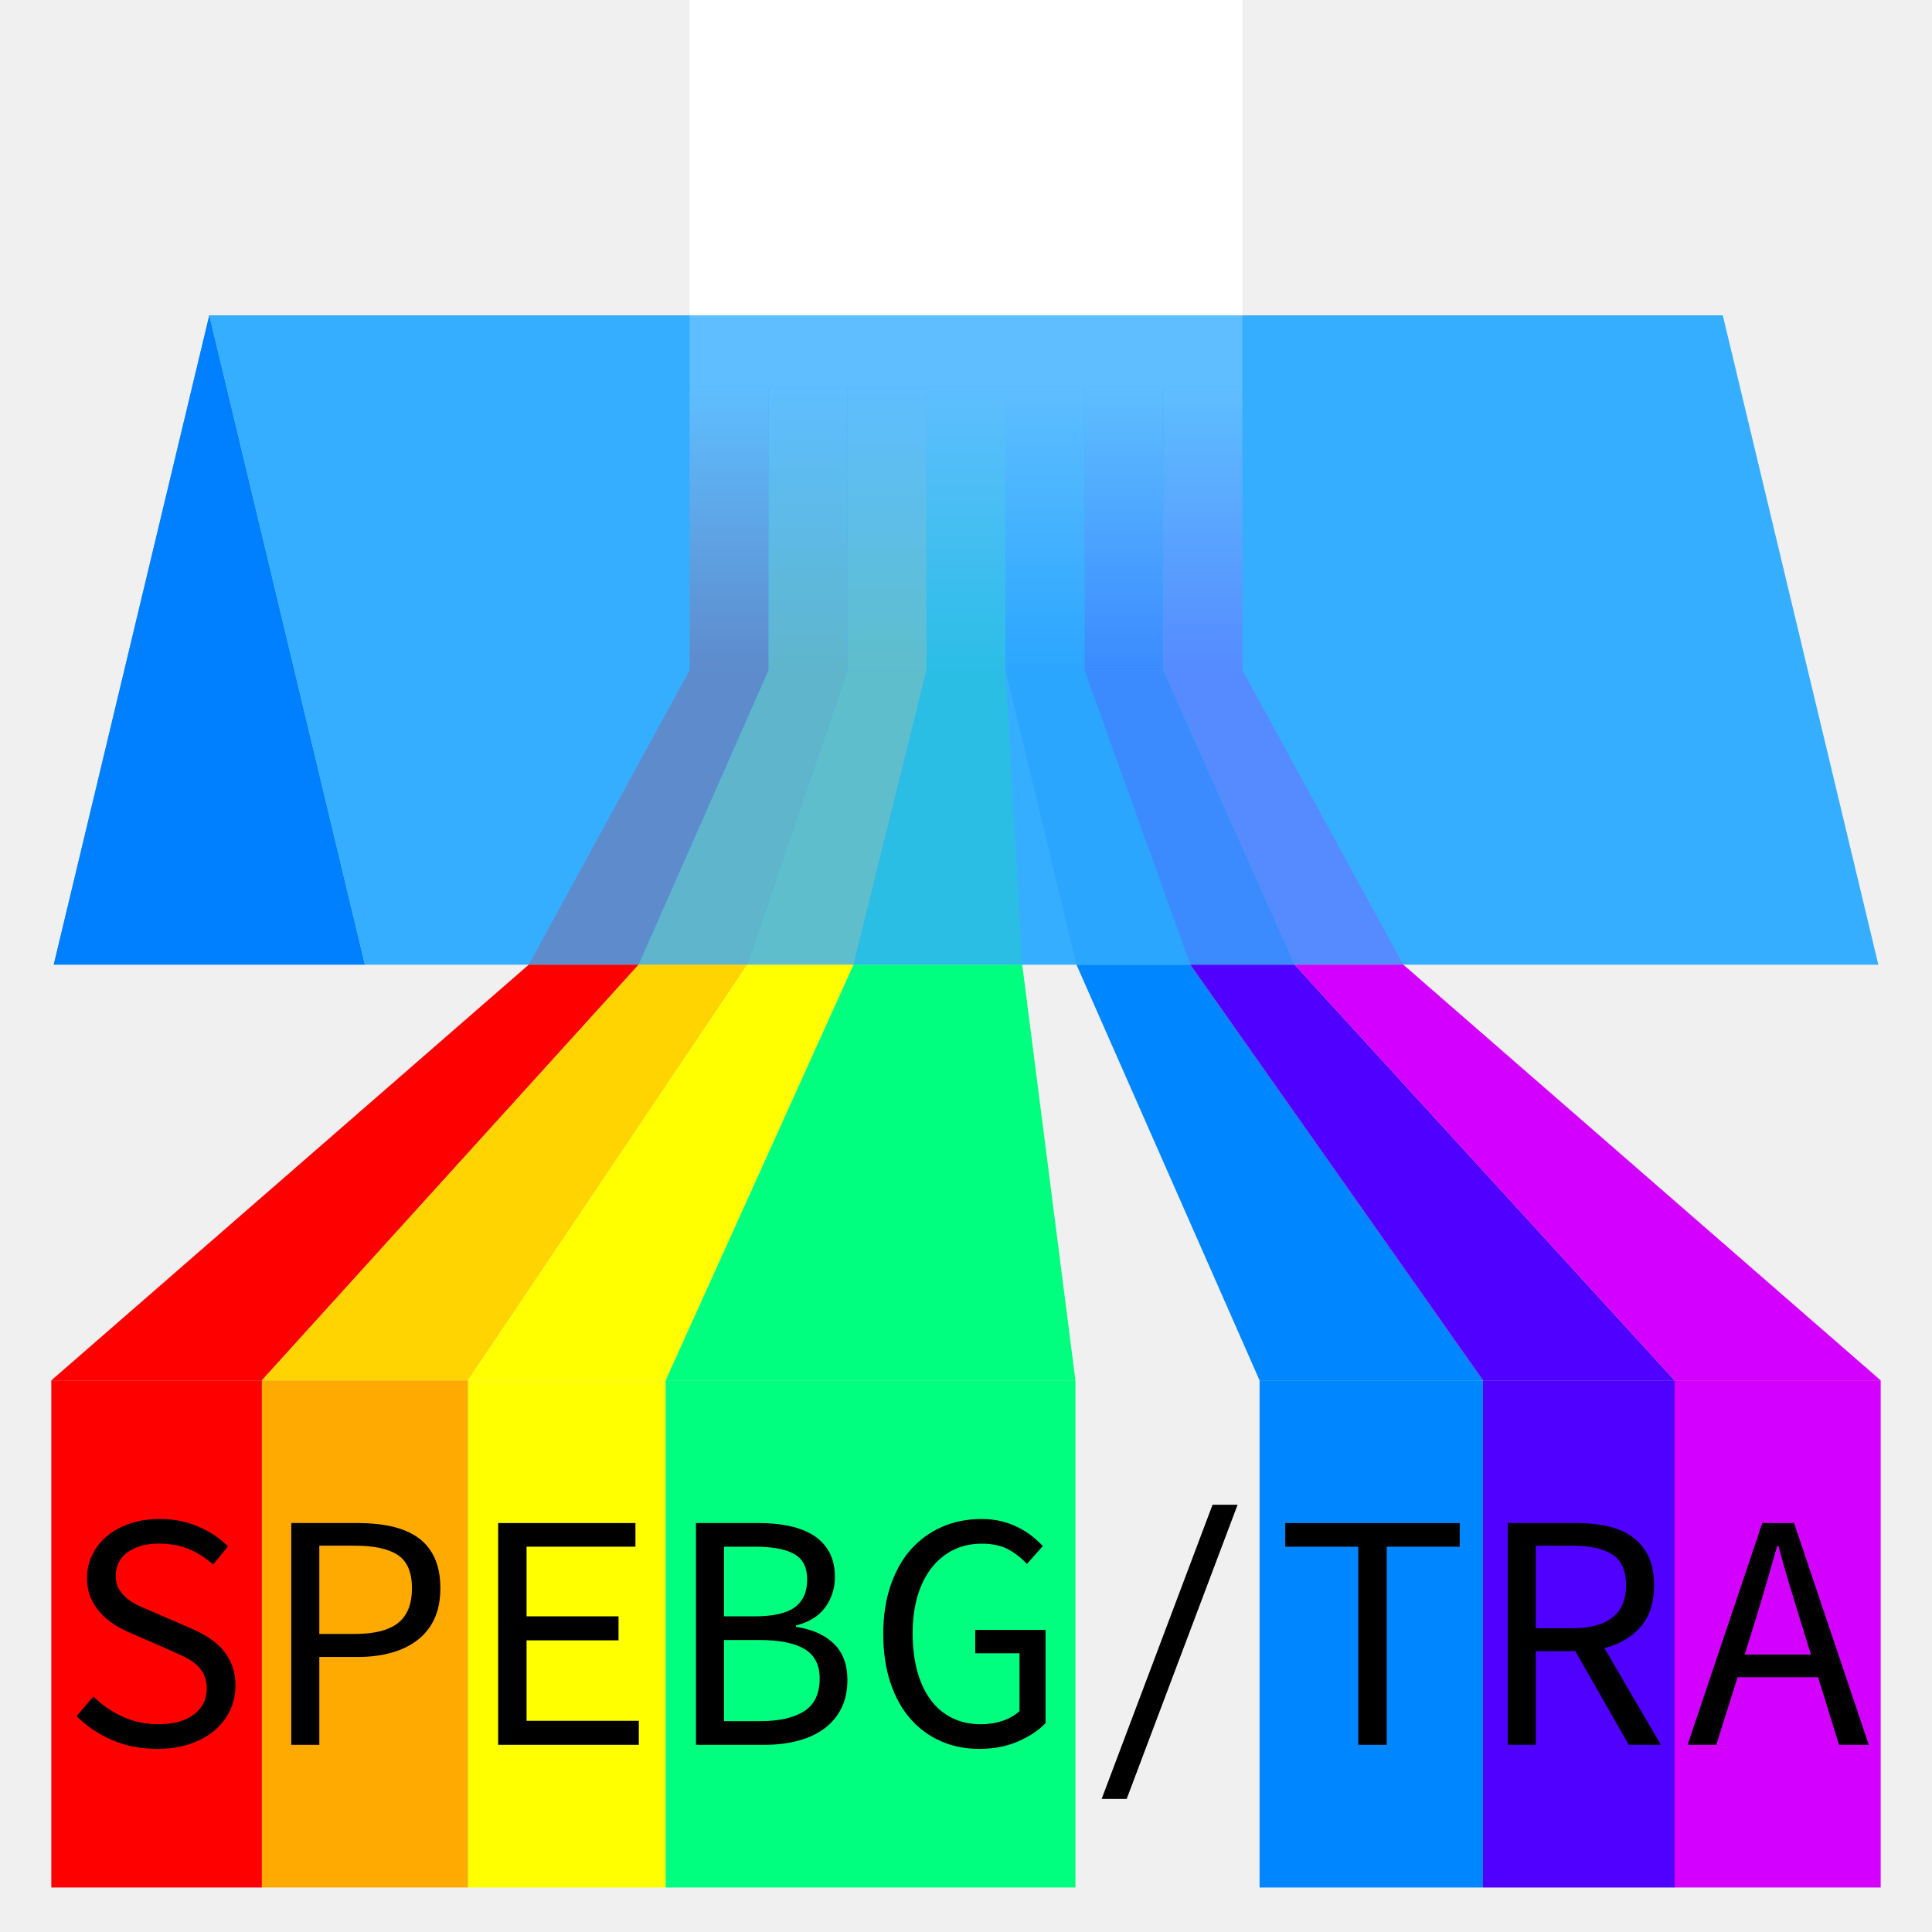
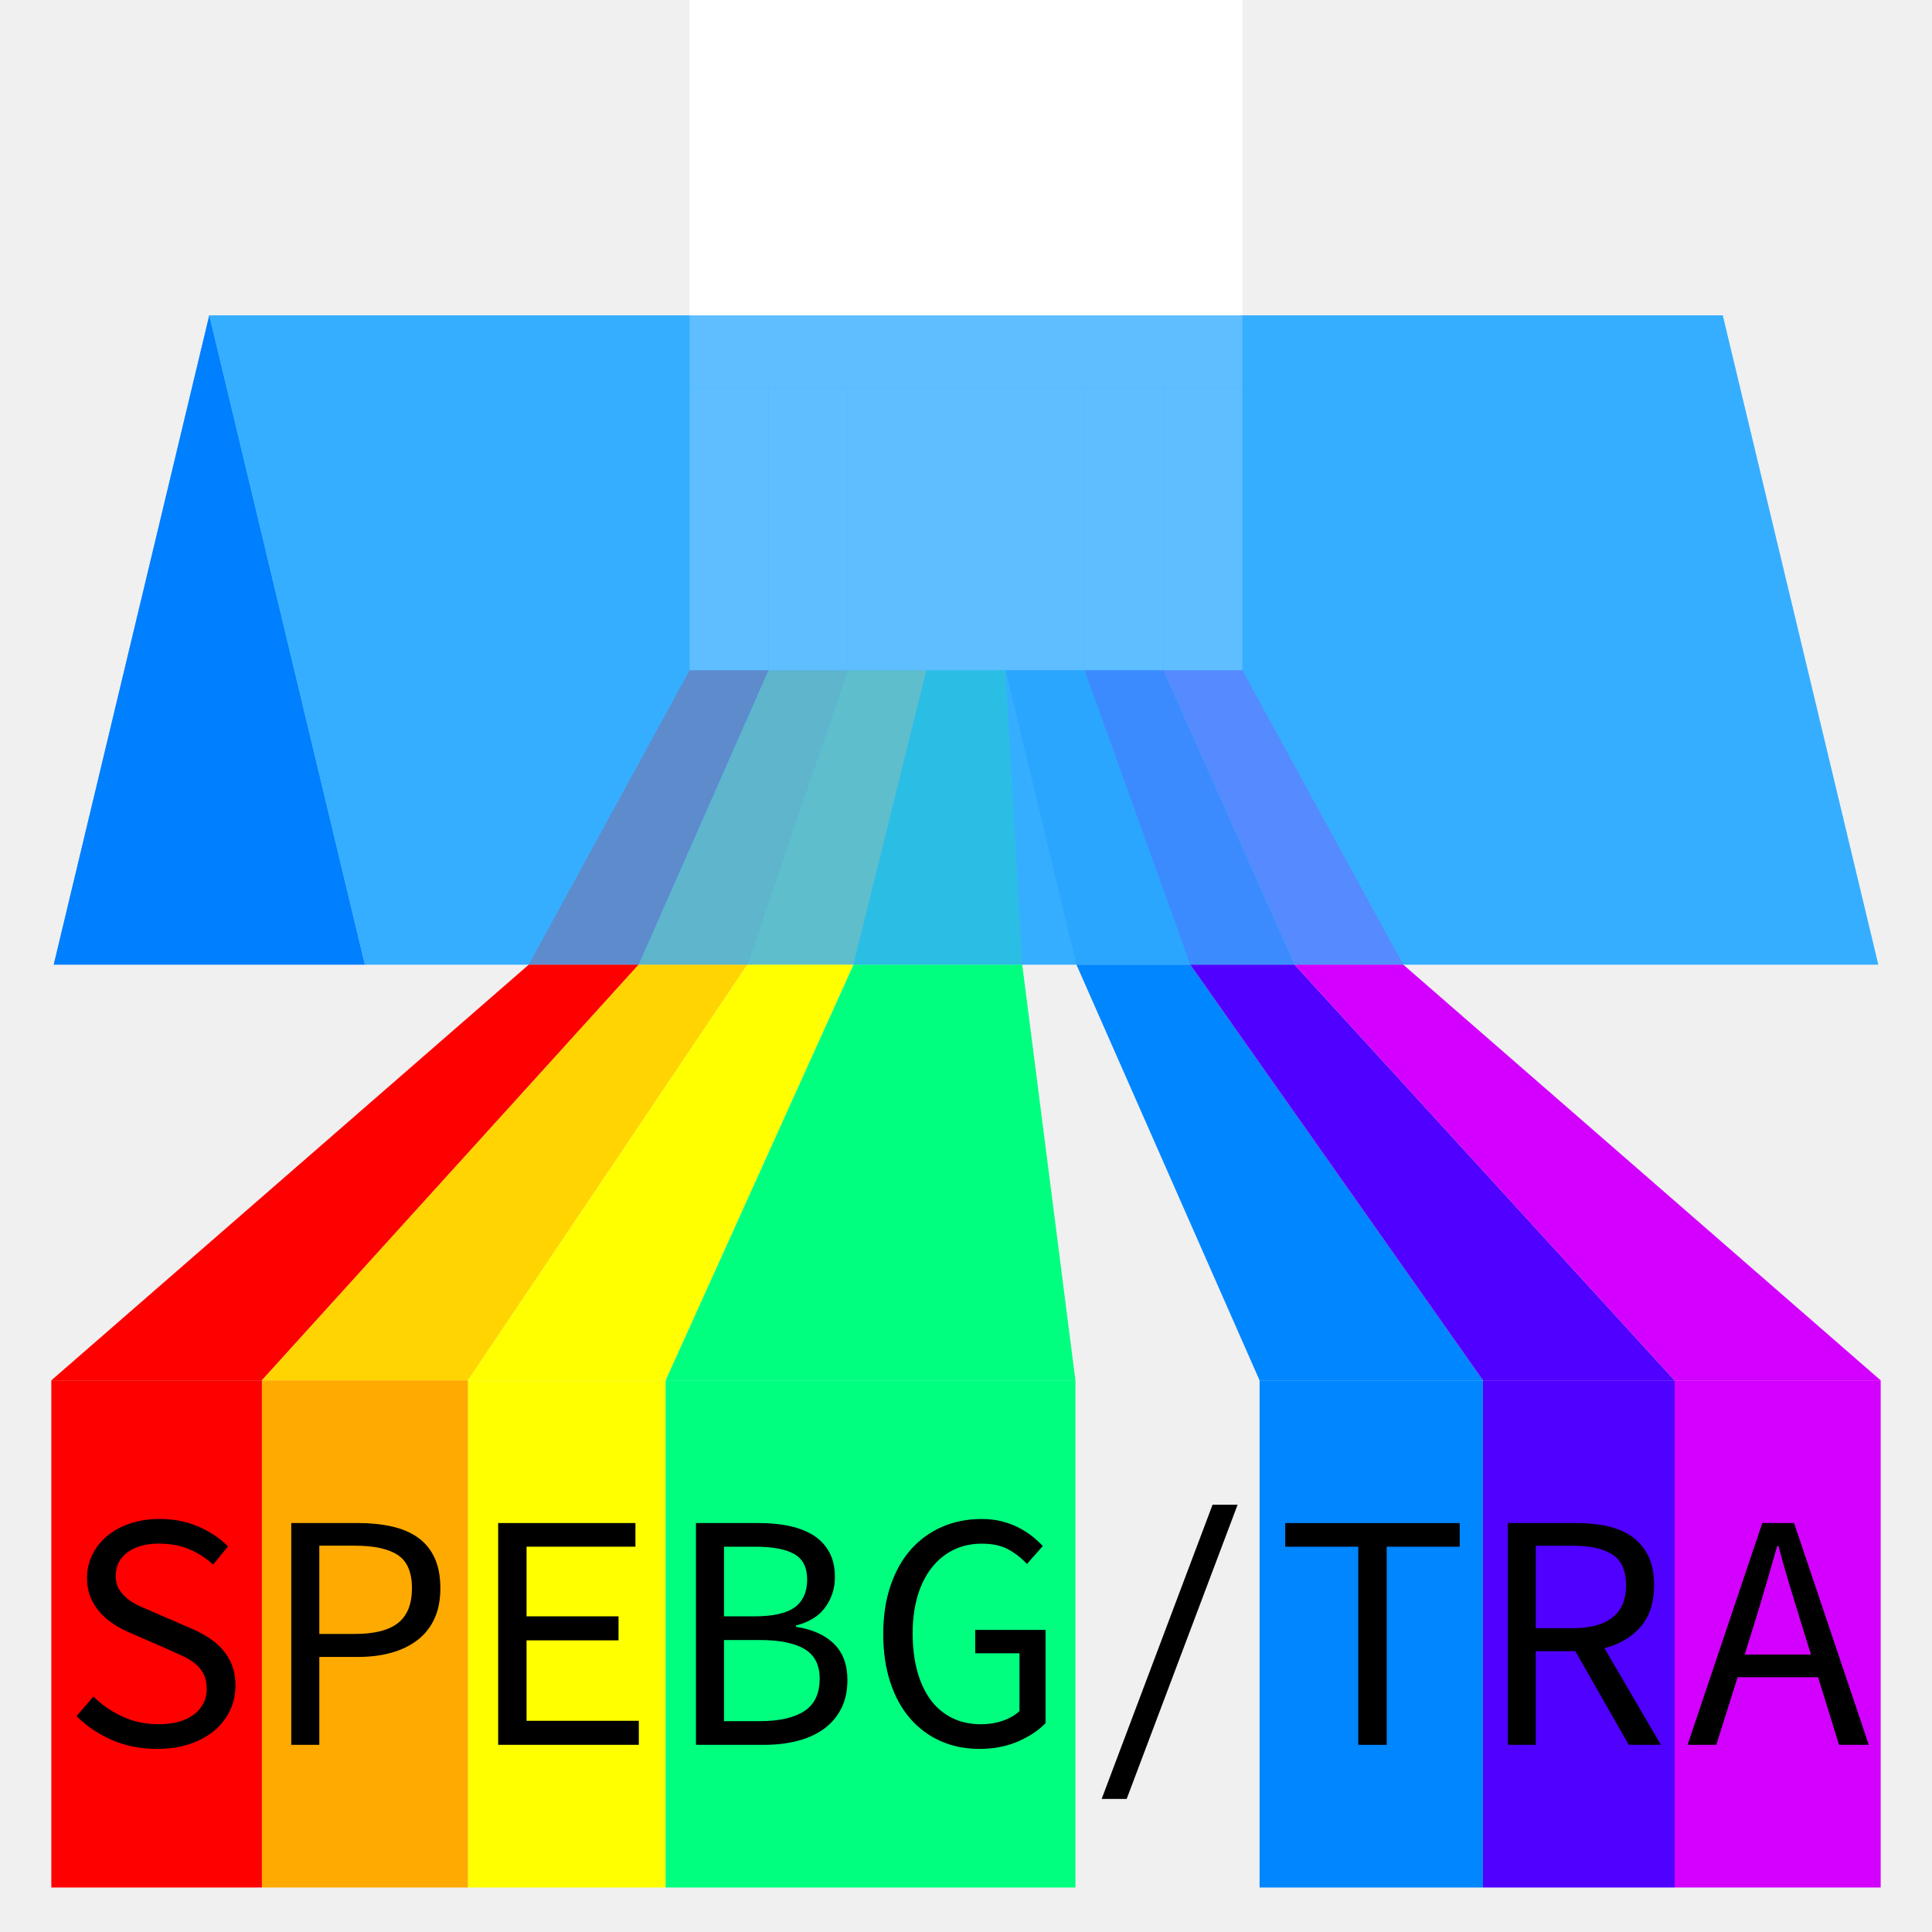
- <svg xmlns="http://www.w3.org/2000/svg" version="1.1" id="Icon" x="0px" y="0px" width="80px" height="80px" viewBox="0 0 80 80" enable-background="new 0 0 80 80" xml:space="preserve">
+ <svg xmlns="http://www.w3.org/2000/svg" version="1.1" id="Icon" width="80px" height="80px" viewBox="0 0 80 80" enable-background="new 0 0 80 80" xml:space="preserve">
  <g>
    <polygon fill="#007FFF" points="2.226,39.943 8.667,13.058 15.107,39.943" />
    <polygon fill="#36AEFF" points="77.773,39.943 71.333,13.058 8.667,13.058 15.107,39.943" />
  </g>
  <g>
    <rect x="52.156" y="57.158" fill="#0086FF" width="9.25" height="21" />
    <rect x="61.406" y="57.158" fill="#5000FF" width="7.938" height="21" />
    <rect x="69.344" y="57.158" fill="#D300FF" width="8.531" height="21" />
    <rect x="19.375" y="57.158" fill="#FFFF00" width="8.188" height="21" />
    <rect x="10.844" y="57.158" fill="#FFAA00" width="8.531" height="21" />
    <rect x="2.125" y="57.158" fill="#FF0000" width="8.719" height="21" />
    <rect x="27.563" y="57.158" fill="#00FF7F" width="16.969" height="21" />
  </g>
  <polygon fill="none" points="42.328,39.943 44.573,39.943 41.635,27.75" />
  <g>
    <polygon fill="#0086FF" points="44.573,39.943 52.156,57.158 61.406,57.158 49.283,39.943" />
    <polygon fill="#5000FF" points="49.283,39.943 61.406,57.158 69.344,57.158 53.607,39.943" />
    <polygon fill="#D300FF" points="58.105,39.943 53.607,39.943 69.344,57.158 77.875,57.158" />
    <polygon fill="#FF0000" points="21.896,39.943 2.125, 57.158 10.844,57.158 26.448,39.943" />
    <polygon fill="#FFD400" points="26.448,39.943 10.844,57.158 19.375,57.158 30.946,39.943" />
    <polygon fill="#FFFF00" points="30.946,39.943 19.375,57.158 27.563,57.158 35.344,39.943" />
    <polygon fill="#00FF7F" points="27.563,57.158 44.531,57.158 42.328,39.943 35.344,39.943" />
  </g>
  <g>
    <polygon fill="#0086FF" points="44.904,27.75  41.635,27.75  44.573,39.943 49.283,39.943" />
    <polygon fill="#5000FF" points="53.607,39.943 48.174,27.75  44.904,27.75  49.283,39.943" />
    <polygon fill="#D300FF" points="58.105,39.943 51.443,27.75  48.174,27.75  53.607,39.943" />
    <polygon fill="#FF0000" points="31.826,27.75  28.557,27.75  21.896,39.943 26.448,39.943" />
    <polygon fill="#FFD400" points="30.946,39.943 35.096,27.75  31.826,27.75  26.448,39.943" />
    <polygon fill="#FFFF00" points="35.344,39.943 38.365,27.75  35.096,27.75  30.946,39.943" />
    <polygon fill="#00FF7F" points="38.365,27.75  35.344,39.943 42.328,39.943 41.635,27.75" />
  </g>
  <rect x="28.557" fill="#FFFFFF" width="22.887" height="16.058" />
  <g>
-     <linearGradient id="C_1" gradientUnits="userSpaceOnUse" x1="46.539" y1="27.75" x2="46.539" y2="16.058">
+     <linearGradient id="C_1" x1="46.539" y1="27.75" x2="46.539" y2="16.058">
      <stop offset="0" style="stop-color:#5000FF" />
      <stop offset="1" style="stop-color:#FFFFFF" />
    </linearGradient>
    <rect x="44.904" y="16.058" fill="url(#C_1)" width="3.27" height="11.692" />
-     <linearGradient id="C_2" gradientUnits="userSpaceOnUse" x1="49.809" y1="27.75" x2="49.809" y2="16.058">
+     <linearGradient id="C_2" x1="49.809" y1="27.75" x2="49.809" y2="16.058">
      <stop offset="0" style="stop-color:#D300FF" />
      <stop offset="1" style="stop-color:#FFFFFF" />
    </linearGradient>
    <rect x="48.174" y="16.058" fill="url(#C_2)" width="3.27" height="11.692" />
-     <linearGradient id="C_3" gradientUnits="userSpaceOnUse" x1="30.191" y1="27.75" x2="30.191" y2="16.058">
+     <linearGradient id="C_3" x1="30.191" y1="27.75" x2="30.191" y2="16.058">
      <stop offset="0" style="stop-color:#FF0000" />
      <stop offset="1" style="stop-color:#FFFFFF" />
    </linearGradient>
    <rect x="28.557" y="16.058" fill="url(#C_3)" width="3.27" height="11.692" />
-     <linearGradient id="C_4" gradientUnits="userSpaceOnUse" x1="33.461" y1="27.75" x2="33.461" y2="16.058">
+     <linearGradient id="C_4" x1="33.461" y1="27.75" x2="33.461" y2="16.058">
      <stop offset="0" style="stop-color:#FFD400" />
      <stop offset="1" style="stop-color:#FFFFFF" />
    </linearGradient>
    <rect x="31.826" y="16.058" fill="url(#C_4)" width="3.27" height="11.692" />
-     <linearGradient id="C_5" gradientUnits="userSpaceOnUse" x1="36.73" y1="27.75" x2="36.73" y2="16.058">
+     <linearGradient id="C_5" x1="36.73" y1="27.75" x2="36.73" y2="16.058">
      <stop offset="0" style="stop-color:#FFFF00" />
      <stop offset="1" style="stop-color:#FFFFFF" />
    </linearGradient>
    <rect x="35.096" y="16.058" fill="url(#C_5)" width="3.27" height="11.692" />
-     <linearGradient id="C_6" gradientUnits="userSpaceOnUse" x1="40.001" y1="27.75" x2="40.001" y2="16.058">
+     <linearGradient id="C_6" x1="40.001" y1="27.75" x2="40.001" y2="16.058">
      <stop offset="0" style="stop-color:#00FF7F" />
      <stop offset="1" style="stop-color:#FFFFFF" />
    </linearGradient>
    <rect x="38.365" y="16.058" fill="url(#C_6)" width="3.27" height="11.692" />
-     <linearGradient id="C_7" gradientUnits="userSpaceOnUse" x1="43.27" y1="27.75" x2="43.27" y2="16.058">
+     <linearGradient id="C_7" x1="43.27" y1="27.75" x2="43.27" y2="16.058">
      <stop offset="0" style="stop-color:#0086FF" />
      <stop offset="1" style="stop-color:#FFFFFF" />
    </linearGradient>
    <rect x="41.635" y="16.058" fill="url(#C_7)" width="3.27" height="11.692" />
  </g>
  <g opacity="0.8">
    <polygon fill="#007FFF" points="2.226,39.943 8.667,13.058 15.107,39.943" />
    <polygon fill="#36AEFF" points="77.773,39.943 71.333,13.058 8.667,13.058 15.107,39.943" />
  </g>
  <g>
    <path d="M6.502,72.418c-0.672,0-1.291-0.121-1.855-0.364C4.082,71.812,3.59,71.48,3.17,71.06l0.7-0.812   c0.345,0.346,0.747,0.623,1.204,0.833c0.458,0.21,0.952,0.315,1.484,0.315c0.634,0,1.127-0.136,1.477-0.406   c0.35-0.271,0.525-0.621,0.525-1.05c0-0.243-0.042-0.448-0.126-0.616s-0.201-0.313-0.35-0.435   c-0.149-0.121-0.324-0.229-0.525-0.321c-0.201-0.094-0.418-0.191-0.651-0.294L5.592,67.7c-0.233-0.094-0.467-0.205-0.7-0.336   c-0.233-0.131-0.446-0.289-0.637-0.477c-0.191-0.187-0.348-0.408-0.469-0.665c-0.122-0.256-0.182-0.553-0.182-0.889   c0-0.345,0.075-0.667,0.224-0.966c0.149-0.299,0.357-0.558,0.623-0.777c0.266-0.219,0.583-0.39,0.952-0.511   s0.772-0.182,1.211-0.182c0.579,0,1.111,0.104,1.596,0.314s0.896,0.483,1.232,0.819l-0.616,0.756   c-0.299-0.271-0.63-0.483-0.994-0.637c-0.364-0.154-0.784-0.231-1.26-0.231c-0.532,0-0.961,0.119-1.288,0.357   c-0.327,0.237-0.49,0.566-0.49,0.986c0,0.225,0.049,0.413,0.147,0.567s0.224,0.289,0.378,0.406   c0.154,0.116,0.329,0.217,0.525,0.301c0.196,0.084,0.392,0.168,0.588,0.252l1.288,0.56c0.28,0.112,0.544,0.241,0.791,0.386   c0.248,0.145,0.462,0.313,0.644,0.504c0.182,0.191,0.327,0.415,0.434,0.672S9.75,69.464,9.75,69.8c0,0.364-0.075,0.705-0.224,1.022   s-0.364,0.595-0.644,0.833c-0.28,0.237-0.621,0.425-1.022,0.56C7.458,72.351,7.006,72.418,6.502,72.418z" />
    <path d="M12.06,72.25v-9.184h2.772c0.504,0,0.966,0.047,1.386,0.14c0.42,0.094,0.779,0.245,1.078,0.455   c0.298,0.21,0.529,0.487,0.693,0.833c0.163,0.346,0.245,0.77,0.245,1.273c0,0.485-0.082,0.906-0.245,1.261   c-0.164,0.354-0.397,0.648-0.7,0.882c-0.304,0.233-0.663,0.408-1.078,0.524c-0.416,0.117-0.875,0.176-1.379,0.176h-1.61v3.64H12.06   z M13.222,67.658h1.47c0.812,0,1.409-0.151,1.792-0.455c0.382-0.304,0.574-0.781,0.574-1.436c0-0.662-0.196-1.122-0.588-1.379   c-0.392-0.256-0.985-0.385-1.778-0.385h-1.47V67.658z" />
    <path d="M20.628,72.25v-9.184h5.684v0.979h-4.508v2.884h3.808v0.994h-3.808v3.332h4.648v0.994H20.628z" />
    <path d="M28.818,72.25v-9.184h2.604c0.466,0,0.894,0.042,1.281,0.126s0.719,0.215,0.994,0.392c0.275,0.178,0.49,0.408,0.644,0.693   c0.154,0.284,0.231,0.628,0.231,1.028c0,0.458-0.131,0.871-0.392,1.239c-0.261,0.369-0.667,0.623-1.218,0.763v0.057   c0.672,0.103,1.195,0.336,1.568,0.7c0.373,0.363,0.56,0.863,0.56,1.497c0,0.448-0.084,0.841-0.252,1.177   c-0.168,0.336-0.404,0.615-0.707,0.84c-0.304,0.224-0.667,0.392-1.092,0.504s-0.894,0.168-1.407,0.168H28.818z M29.979,66.93h1.246   c0.784,0,1.346-0.126,1.687-0.378s0.511-0.635,0.511-1.147c0-0.504-0.18-0.856-0.539-1.058c-0.359-0.2-0.894-0.301-1.603-0.301   h-1.302V66.93z M29.979,71.27h1.484c0.793,0,1.404-0.137,1.834-0.412c0.429-0.275,0.644-0.726,0.644-1.352   c0-0.569-0.21-0.978-0.63-1.225s-1.036-0.371-1.848-0.371h-1.484V71.27z" />
    <path d="M40.549,72.418c-0.579,0-1.11-0.107-1.596-0.322c-0.485-0.214-0.905-0.524-1.26-0.931c-0.354-0.406-0.63-0.905-0.826-1.498   c-0.196-0.593-0.294-1.262-0.294-2.009c0-0.737,0.1-1.402,0.301-1.995s0.48-1.092,0.84-1.498s0.789-0.719,1.288-0.938   c0.5-0.219,1.048-0.328,1.645-0.328c0.308,0,0.588,0.032,0.84,0.098c0.253,0.065,0.483,0.151,0.693,0.259s0.396,0.227,0.56,0.357   c0.164,0.131,0.311,0.266,0.441,0.405l-0.658,0.742c-0.225-0.242-0.48-0.443-0.77-0.602c-0.289-0.159-0.658-0.238-1.106-0.238   c-0.429,0-0.819,0.087-1.169,0.259c-0.35,0.173-0.651,0.42-0.903,0.742s-0.446,0.712-0.581,1.169   c-0.135,0.458-0.203,0.971-0.203,1.54c0,0.579,0.063,1.099,0.189,1.562c0.126,0.462,0.308,0.856,0.546,1.183   c0.238,0.327,0.534,0.579,0.889,0.756c0.354,0.178,0.756,0.267,1.204,0.267c0.327,0,0.63-0.05,0.91-0.147   c0.28-0.098,0.509-0.231,0.686-0.399v-2.394h-1.833V67.49h2.912v3.863c-0.289,0.299-0.67,0.552-1.141,0.757   S41.146,72.418,40.549,72.418z" />
    <path d="M45.617,74.49l4.592-12.181h1.037L46.653,74.49H45.617z" />
    <path d="M56.243,72.25v-8.204h-3.024v-0.979h7.225v0.979H57.42v8.204H56.243z" />
    <path d="M62.432,72.25v-9.184h2.855c0.467,0,0.896,0.044,1.288,0.133s0.73,0.235,1.015,0.44c0.285,0.206,0.507,0.472,0.666,0.799   c0.158,0.326,0.237,0.728,0.237,1.203c0,0.719-0.187,1.293-0.56,1.723c-0.373,0.429-0.873,0.724-1.498,0.882l2.338,4.004h-1.33   l-2.212-3.878h-1.638v3.878H62.432z M63.594,67.42h1.525c0.719,0,1.268-0.146,1.645-0.441c0.379-0.294,0.567-0.739,0.567-1.337   c0-0.606-0.188-1.031-0.567-1.273c-0.377-0.243-0.926-0.364-1.645-0.364h-1.525V67.42z" />
    <path d="M69.879,72.25l3.094-9.184h1.316l3.094,9.184H76.15l-0.867-2.8h-3.332l-0.883,2.8H69.879z M72.679,67.112l-0.435,1.399   h2.744l-0.434-1.399c-0.158-0.514-0.314-1.024-0.469-1.533s-0.301-1.029-0.441-1.562h-0.056c-0.149,0.532-0.299,1.053-0.448,1.562   S72.838,66.599,72.679,67.112z" />
  </g>
</svg>
